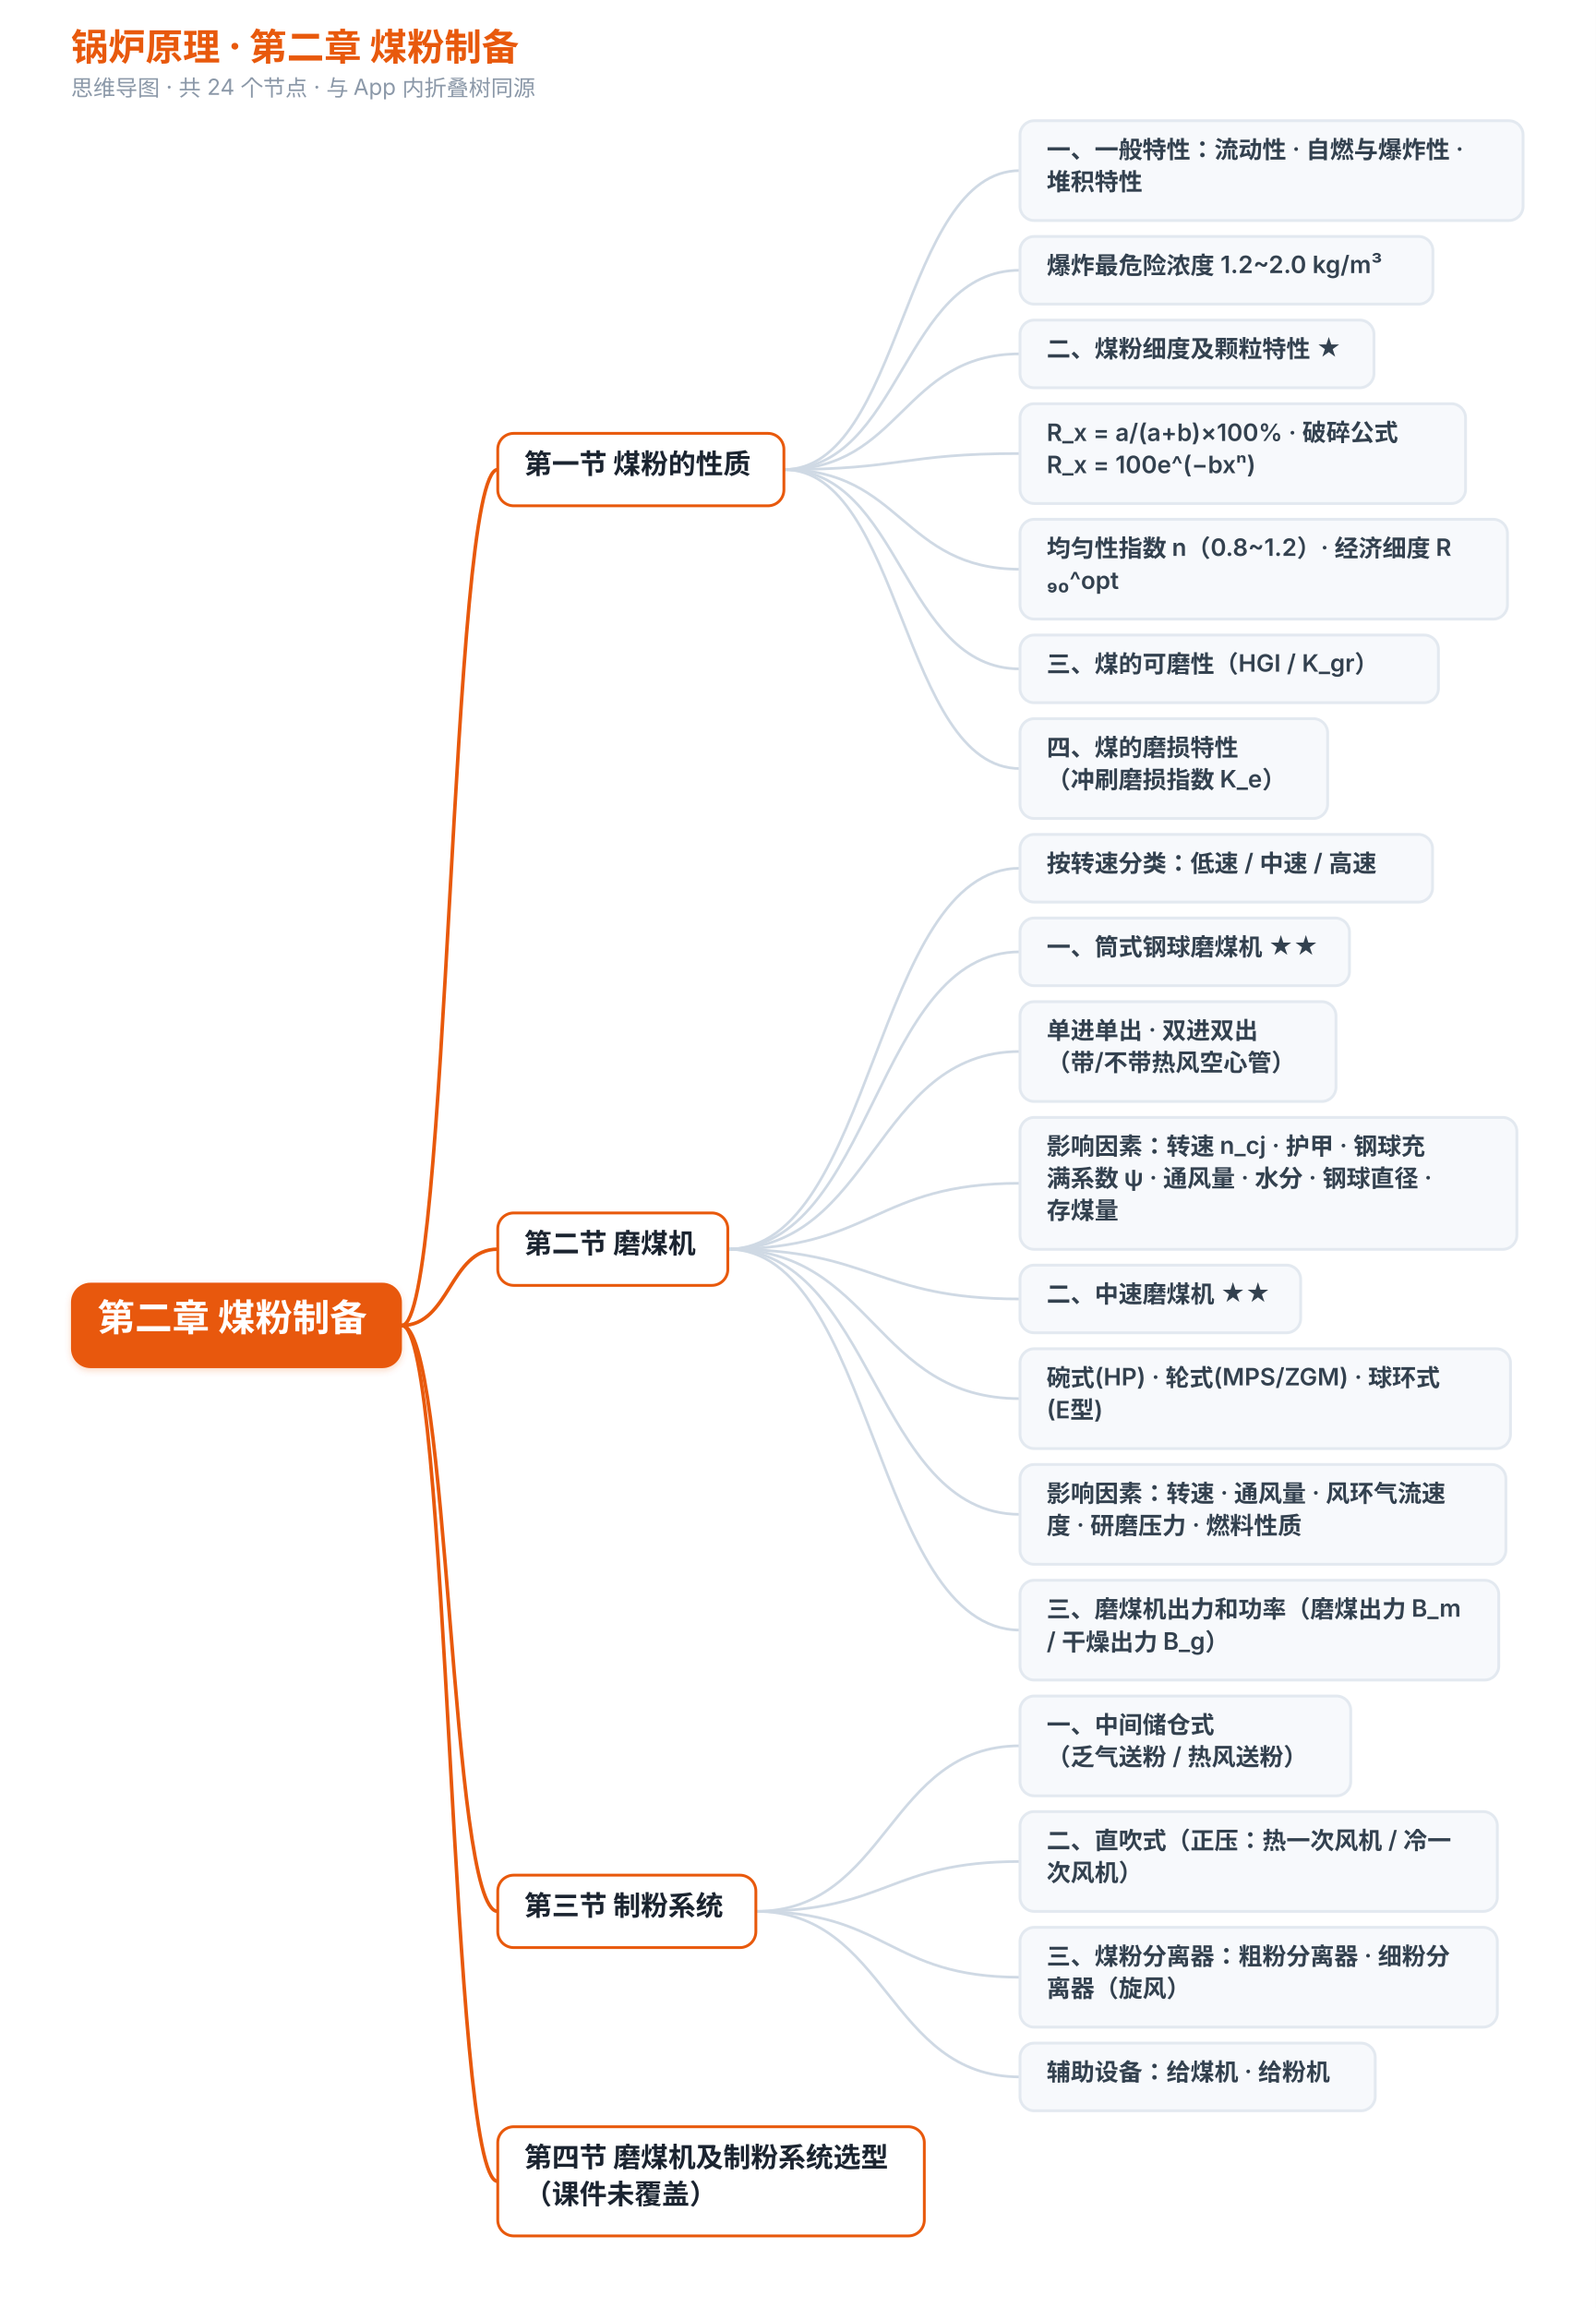
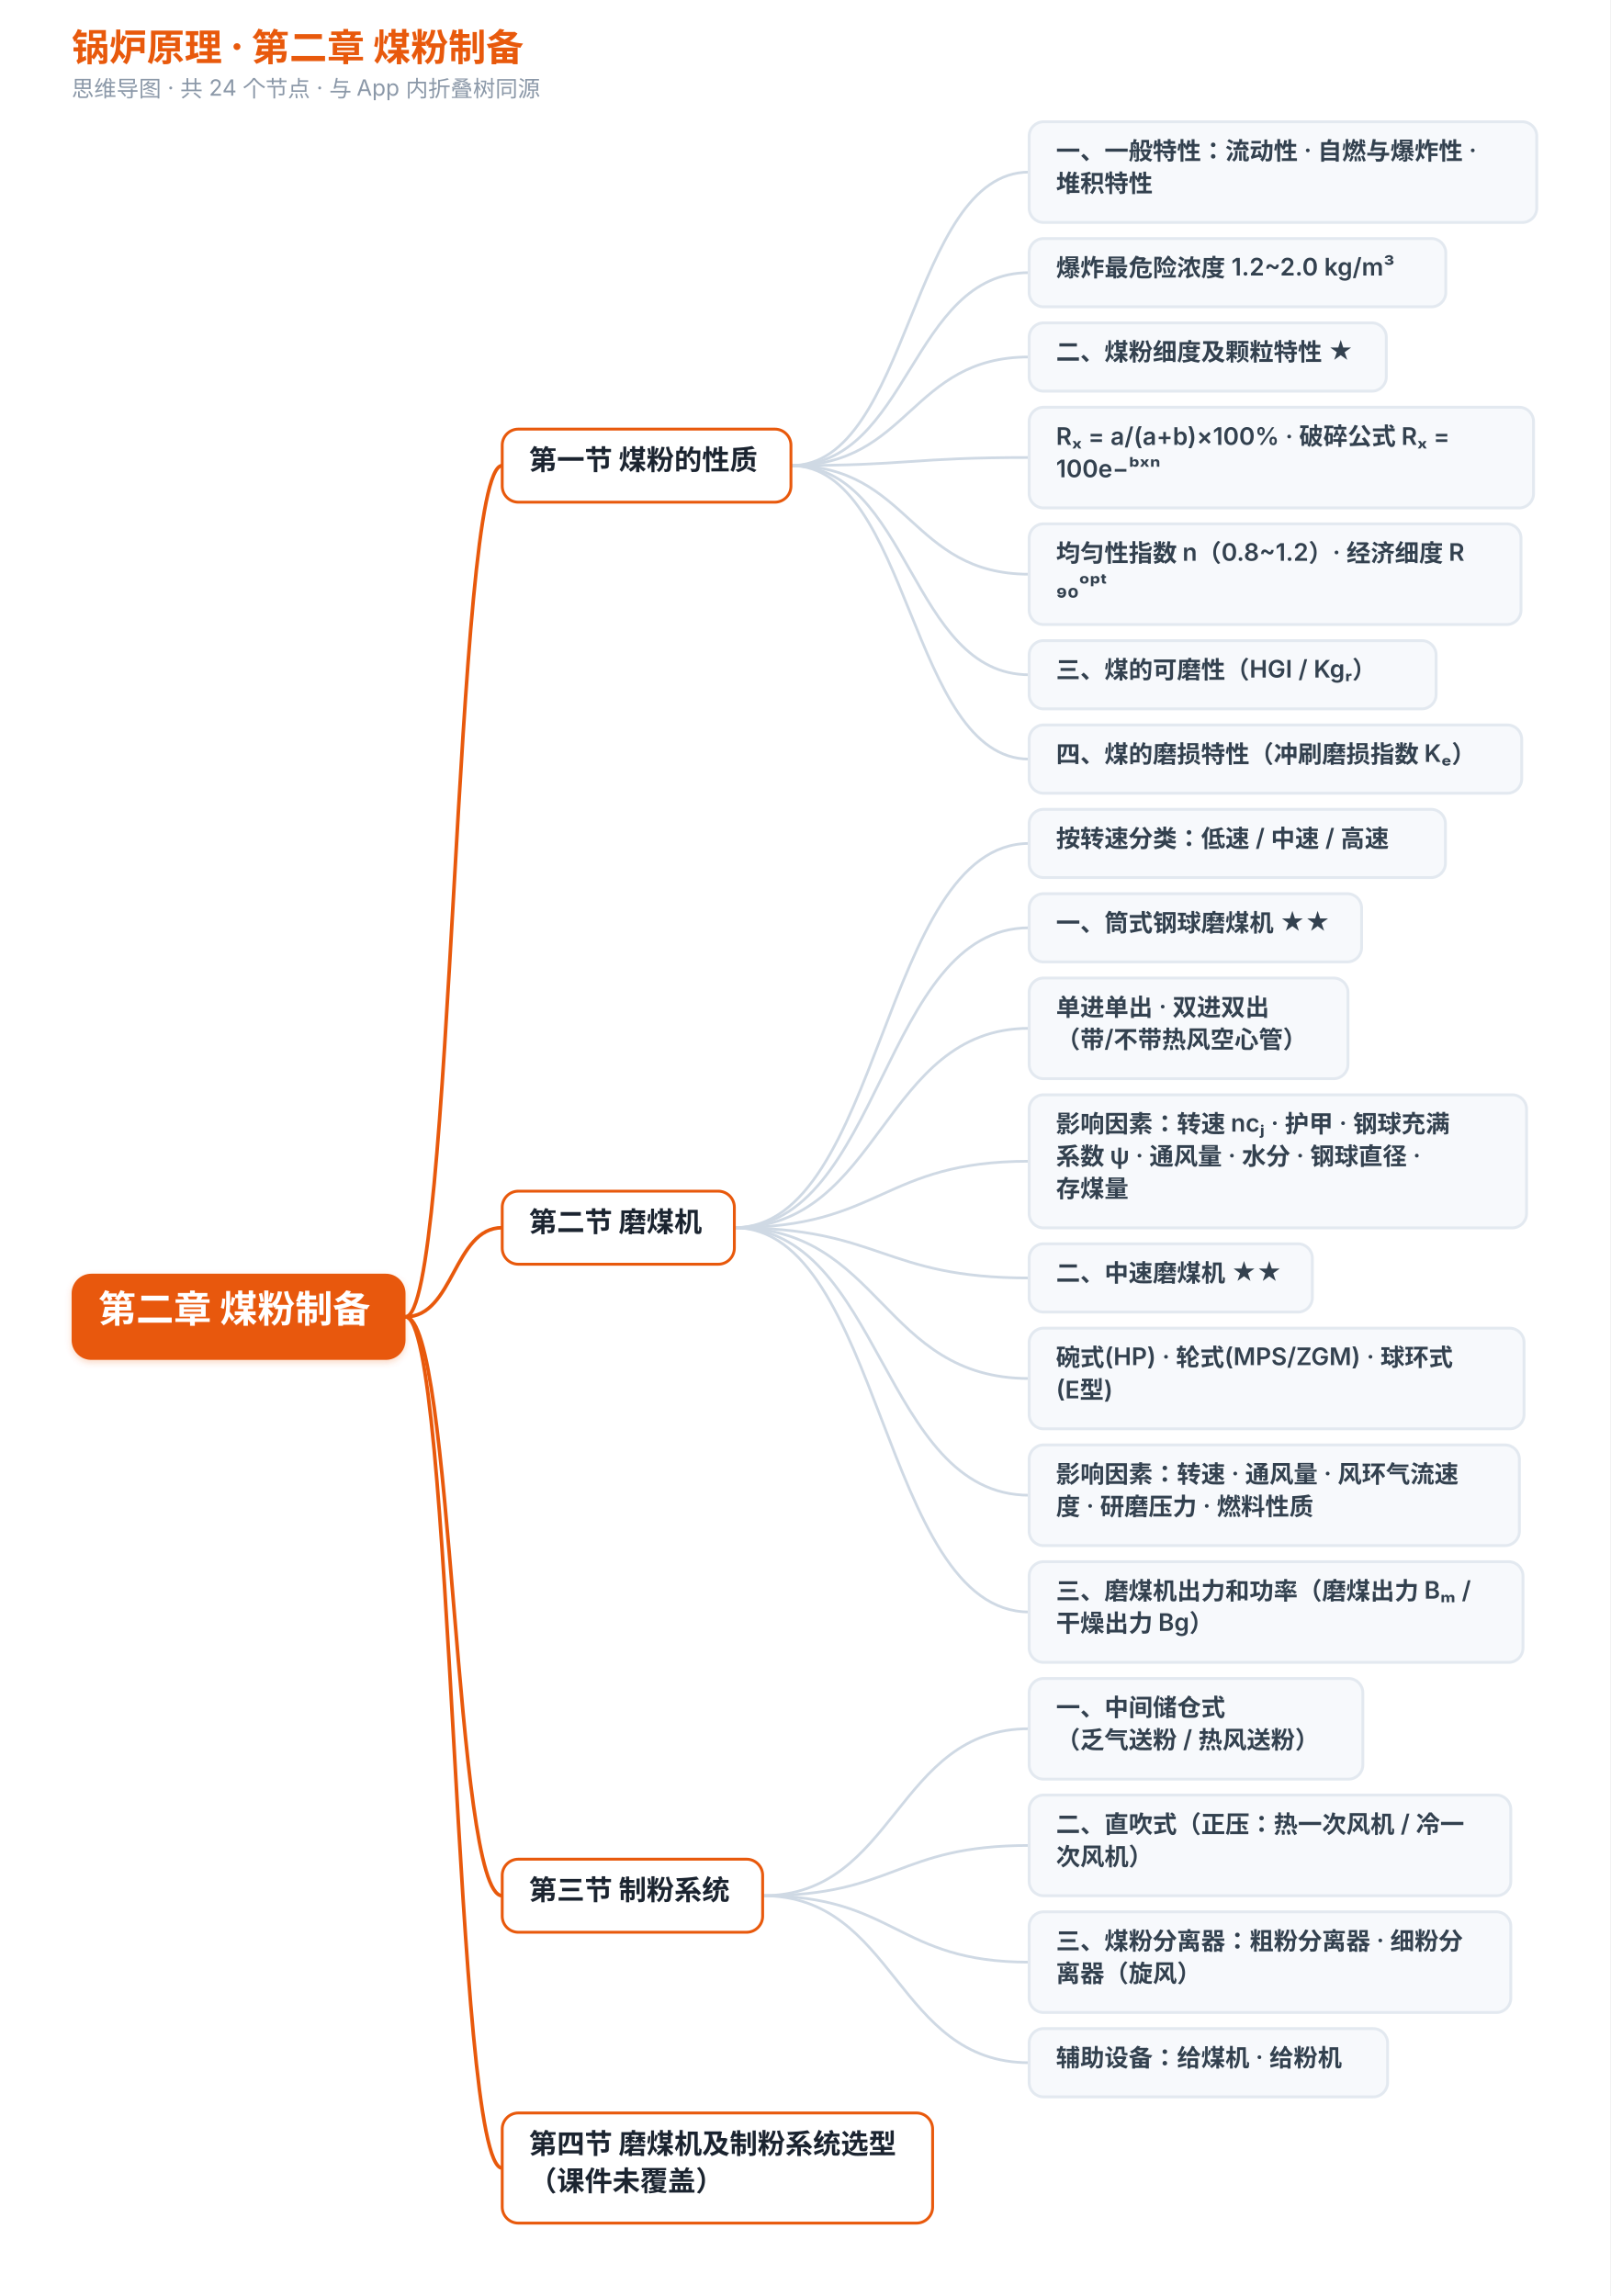
- <svg xmlns="http://www.w3.org/2000/svg" viewBox="0 0 899 1300" width="899" height="1300">
+ <svg xmlns="http://www.w3.org/2000/svg" viewBox="0 0 899 1282" width="899" height="1282">
  <defs>
    <filter id="sh" x="-20%" y="-20%" width="140%" height="140%">
      <feDropShadow dx="0" dy="1.5" stdDeviation="2" flood-color="#e8590c" flood-opacity="0.22" />
    </filter>
  </defs>
  <rect width="100%" height="100%" fill="#ffffff" />
  <g font-family="-apple-system,BlinkMacSystemFont,'Segoe UI','Microsoft YaHei','PingFang SC',sans-serif">
    <text x="40" y="34" font-size="21" font-weight="800" fill="#e8590c">锅炉原理 · 第二章 煤粉制备</text>
    <text x="40" y="54" font-size="12.5" fill="#8b98a8">思维导图 · 共 24 个节点 · 与 App 内折叠树同源</text>
-     <path d="M226.366,746.573 C253.366,746.573 253.366,264.495 280.366,264.495" fill="none" stroke="#e8590c" stroke-width="2" stroke-linecap="round" />
-     <path d="M226.366,746.573 C253.366,746.573 253.366,703.598 280.366,703.598" fill="none" stroke="#e8590c" stroke-width="2" stroke-linecap="round" />
-     <path d="M226.366,746.573 C253.366,746.573 253.366,1076.588 280.366,1076.588" fill="none" stroke="#e8590c" stroke-width="2" stroke-linecap="round" />
-     <path d="M226.366,746.573 C253.366,746.573 253.366,1228.65 280.366,1228.65" fill="none" stroke="#e8590c" stroke-width="2" stroke-linecap="round" />
-     <path d="M441.589,264.495 C508.114,264.495 508.114,96.09 574.639,96.09" fill="none" stroke="#cfd9e4" stroke-width="1.5" stroke-linecap="round" />
-     <path d="M441.589,264.495 C508.114,264.495 508.114,152.225 574.639,152.225" fill="none" stroke="#cfd9e4" stroke-width="1.5" stroke-linecap="round" />
-     <path d="M441.589,264.495 C508.114,264.495 508.114,199.315 574.639,199.315" fill="none" stroke="#cfd9e4" stroke-width="1.5" stroke-linecap="round" />
-     <path d="M441.589,264.495 C508.114,264.495 508.114,255.45 574.639,255.45" fill="none" stroke="#cfd9e4" stroke-width="1.5" stroke-linecap="round" />
-     <path d="M441.589,264.495 C508.114,264.495 508.114,320.63 574.639,320.63" fill="none" stroke="#cfd9e4" stroke-width="1.5" stroke-linecap="round" />
-     <path d="M441.589,264.495 C508.114,264.495 508.114,376.765 574.639,376.765" fill="none" stroke="#cfd9e4" stroke-width="1.5" stroke-linecap="round" />
-     <path d="M441.589,264.495 C508.114,264.495 508.114,432.9 574.639,432.9" fill="none" stroke="#cfd9e4" stroke-width="1.5" stroke-linecap="round" />
-     <path d="M409.969,703.598 C492.304,703.598 492.304,489.035 574.639,489.035" fill="none" stroke="#cfd9e4" stroke-width="1.5" stroke-linecap="round" />
-     <path d="M409.969,703.598 C492.304,703.598 492.304,536.125 574.639,536.125" fill="none" stroke="#cfd9e4" stroke-width="1.5" stroke-linecap="round" />
-     <path d="M409.969,703.598 C492.304,703.598 492.304,592.26 574.639,592.26" fill="none" stroke="#cfd9e4" stroke-width="1.5" stroke-linecap="round" />
-     <path d="M409.969,703.598 C492.304,703.598 492.304,666.485 574.639,666.485" fill="none" stroke="#cfd9e4" stroke-width="1.5" stroke-linecap="round" />
-     <path d="M409.969,703.598 C492.304,703.598 492.304,731.665 574.639,731.665" fill="none" stroke="#cfd9e4" stroke-width="1.5" stroke-linecap="round" />
-     <path d="M409.969,703.598 C492.304,703.598 492.304,787.8 574.639,787.8" fill="none" stroke="#cfd9e4" stroke-width="1.5" stroke-linecap="round" />
-     <path d="M409.969,703.598 C492.304,703.598 492.304,852.98 574.639,852.98" fill="none" stroke="#cfd9e4" stroke-width="1.5" stroke-linecap="round" />
-     <path d="M409.969,703.598 C492.304,703.598 492.304,918.16 574.639,918.16" fill="none" stroke="#cfd9e4" stroke-width="1.5" stroke-linecap="round" />
-     <path d="M425.779,1076.588 C500.209,1076.588 500.209,983.34 574.639,983.34" fill="none" stroke="#cfd9e4" stroke-width="1.5" stroke-linecap="round" />
-     <path d="M425.779,1076.588 C500.209,1076.588 500.209,1048.52 574.639,1048.52" fill="none" stroke="#cfd9e4" stroke-width="1.5" stroke-linecap="round" />
-     <path d="M425.779,1076.588 C500.209,1076.588 500.209,1113.7 574.639,1113.7" fill="none" stroke="#cfd9e4" stroke-width="1.5" stroke-linecap="round" />
-     <path d="M425.779,1076.588 C500.209,1076.588 500.209,1169.835 574.639,1169.835" fill="none" stroke="#cfd9e4" stroke-width="1.5" stroke-linecap="round" />
-     <rect x="40.0" y="722.5" width="186.4" height="48.1" rx="11" fill="#e8590c" stroke="none" filter="url(#sh)" />
-     <text x="55.0" y="749.7" font-size="21" font-weight="700" fill="#ffffff" xml:space="preserve">第二章 煤粉制备</text>
-     <rect x="280.4" y="244.1" width="161.2" height="40.8" rx="9" fill="#ffffff" stroke="#e8590c" stroke-width="1.6" />
-     <text x="295.4" y="266.8" font-size="15.5" font-weight="700" fill="#1b2430" xml:space="preserve">第一节 煤粉的性质</text>
+     <path d="M226.366,735.266 C253.366,735.266 253.366,259.973 280.366,259.973" fill="none" stroke="#e8590c" stroke-width="2" stroke-linecap="round" />
+     <path d="M226.366,735.266 C253.366,735.266 253.366,685.508 280.366,685.508" fill="none" stroke="#e8590c" stroke-width="2" stroke-linecap="round" />
+     <path d="M226.366,735.266 C253.366,735.266 253.366,1058.498 280.366,1058.498" fill="none" stroke="#e8590c" stroke-width="2" stroke-linecap="round" />
+     <path d="M226.366,735.266 C253.366,735.266 253.366,1210.56 280.366,1210.56" fill="none" stroke="#e8590c" stroke-width="2" stroke-linecap="round" />
+     <path d="M441.589,259.973 C508.114,259.973 508.114,96.09 574.639,96.09" fill="none" stroke="#cfd9e4" stroke-width="1.5" stroke-linecap="round" />
+     <path d="M441.589,259.973 C508.114,259.973 508.114,152.225 574.639,152.225" fill="none" stroke="#cfd9e4" stroke-width="1.5" stroke-linecap="round" />
+     <path d="M441.589,259.973 C508.114,259.973 508.114,199.315 574.639,199.315" fill="none" stroke="#cfd9e4" stroke-width="1.5" stroke-linecap="round" />
+     <path d="M441.589,259.973 C508.114,259.973 508.114,255.45 574.639,255.45" fill="none" stroke="#cfd9e4" stroke-width="1.5" stroke-linecap="round" />
+     <path d="M441.589,259.973 C508.114,259.973 508.114,320.63 574.639,320.63" fill="none" stroke="#cfd9e4" stroke-width="1.5" stroke-linecap="round" />
+     <path d="M441.589,259.973 C508.114,259.973 508.114,376.765 574.639,376.765" fill="none" stroke="#cfd9e4" stroke-width="1.5" stroke-linecap="round" />
+     <path d="M441.589,259.973 C508.114,259.973 508.114,423.855 574.639,423.855" fill="none" stroke="#cfd9e4" stroke-width="1.5" stroke-linecap="round" />
+     <path d="M409.969,685.508 C492.304,685.508 492.304,470.945 574.639,470.945" fill="none" stroke="#cfd9e4" stroke-width="1.5" stroke-linecap="round" />
+     <path d="M409.969,685.508 C492.304,685.508 492.304,518.035 574.639,518.035" fill="none" stroke="#cfd9e4" stroke-width="1.5" stroke-linecap="round" />
+     <path d="M409.969,685.508 C492.304,685.508 492.304,574.17 574.639,574.17" fill="none" stroke="#cfd9e4" stroke-width="1.5" stroke-linecap="round" />
+     <path d="M409.969,685.508 C492.304,685.508 492.304,648.395 574.639,648.395" fill="none" stroke="#cfd9e4" stroke-width="1.5" stroke-linecap="round" />
+     <path d="M409.969,685.508 C492.304,685.508 492.304,713.575 574.639,713.575" fill="none" stroke="#cfd9e4" stroke-width="1.5" stroke-linecap="round" />
+     <path d="M409.969,685.508 C492.304,685.508 492.304,769.71 574.639,769.71" fill="none" stroke="#cfd9e4" stroke-width="1.5" stroke-linecap="round" />
+     <path d="M409.969,685.508 C492.304,685.508 492.304,834.89 574.639,834.89" fill="none" stroke="#cfd9e4" stroke-width="1.5" stroke-linecap="round" />
+     <path d="M409.969,685.508 C492.304,685.508 492.304,900.07 574.639,900.07" fill="none" stroke="#cfd9e4" stroke-width="1.5" stroke-linecap="round" />
+     <path d="M425.779,1058.498 C500.209,1058.498 500.209,965.25 574.639,965.25" fill="none" stroke="#cfd9e4" stroke-width="1.5" stroke-linecap="round" />
+     <path d="M425.779,1058.498 C500.209,1058.498 500.209,1030.43 574.639,1030.43" fill="none" stroke="#cfd9e4" stroke-width="1.5" stroke-linecap="round" />
+     <path d="M425.779,1058.498 C500.209,1058.498 500.209,1095.61 574.639,1095.61" fill="none" stroke="#cfd9e4" stroke-width="1.5" stroke-linecap="round" />
+     <path d="M425.779,1058.498 C500.209,1058.498 500.209,1151.745 574.639,1151.745" fill="none" stroke="#cfd9e4" stroke-width="1.5" stroke-linecap="round" />
+     <rect x="40.0" y="711.2" width="186.4" height="48.1" rx="11" fill="#e8590c" stroke="none" filter="url(#sh)" />
+     <text x="55.0" y="738.4" font-size="21" font-weight="700" fill="#ffffff" xml:space="preserve">第二章 煤粉制备</text>
+     <rect x="280.4" y="239.6" width="161.2" height="40.8" rx="9" fill="#ffffff" stroke="#e8590c" stroke-width="1.6" />
+     <text x="295.4" y="262.3" font-size="15.5" font-weight="700" fill="#1b2430" xml:space="preserve">第一节 煤粉的性质</text>
    <rect x="574.6" y="68.0" width="283.4" height="56.2" rx="8" fill="#f7f9fc" stroke="#e3e9f0" stroke-width="1.6" />
    <text x="589.6" y="89.1" font-size="13.5" font-weight="600" fill="#33414f" xml:space="preserve">一、一般特性：流动性 · 自燃与爆炸性 ·</text>
    <text x="589.6" y="107.2" font-size="13.5" font-weight="600" fill="#33414f" xml:space="preserve">堆积特性</text>
    <rect x="574.6" y="133.2" width="232.6" height="38.1" rx="8" fill="#f7f9fc" stroke="#e3e9f0" stroke-width="1.6" />
    <text x="589.6" y="154.3" font-size="13.5" font-weight="600" fill="#33414f" xml:space="preserve">爆炸最危险浓度 1.2~2.0 kg/m³</text>
    <rect x="574.6" y="180.3" width="199.4" height="38.1" rx="8" fill="#f7f9fc" stroke="#e3e9f0" stroke-width="1.6" />
    <text x="589.6" y="201.3" font-size="13.5" font-weight="600" fill="#33414f" xml:space="preserve">二、煤粉细度及颗粒特性 ★</text>
-     <rect x="574.6" y="227.4" width="251.0" height="56.2" rx="8" fill="#f7f9fc" stroke="#e3e9f0" stroke-width="1.6" />
-     <text x="589.6" y="248.4" font-size="13.5" font-weight="600" fill="#33414f" xml:space="preserve">R_x = a/(a+b)×100% · 破碎公式</text>
-     <text x="589.6" y="266.5" font-size="13.5" font-weight="600" fill="#33414f" xml:space="preserve">R_x = 100e^(−bxⁿ)</text>
+     <rect x="574.6" y="227.4" width="281.6" height="56.2" rx="8" fill="#f7f9fc" stroke="#e3e9f0" stroke-width="1.6" />
+     <text x="589.6" y="248.4" font-size="13.5" font-weight="600" fill="#33414f" xml:space="preserve">Rₓ = a/(a+b)×100% · 破碎公式 Rₓ =</text>
+     <text x="589.6" y="266.5" font-size="13.5" font-weight="600" fill="#33414f" xml:space="preserve">100e−ᵇˣⁿ</text>
    <rect x="574.6" y="292.5" width="274.6" height="56.2" rx="8" fill="#f7f9fc" stroke="#e3e9f0" stroke-width="1.6" />
    <text x="589.6" y="313.6" font-size="13.5" font-weight="600" fill="#33414f" xml:space="preserve">均匀性指数 n（0.8~1.2）· 经济细度 R</text>
-     <text x="589.6" y="331.7" font-size="13.5" font-weight="600" fill="#33414f" xml:space="preserve">₉₀^opt</text>
-     <rect x="574.6" y="357.7" width="235.7" height="38.1" rx="8" fill="#f7f9fc" stroke="#e3e9f0" stroke-width="1.6" />
-     <text x="589.6" y="378.8" font-size="13.5" font-weight="600" fill="#33414f" xml:space="preserve">三、煤的可磨性（HGI / K_gr）</text>
-     <rect x="574.6" y="404.8" width="173.3" height="56.2" rx="8" fill="#f7f9fc" stroke="#e3e9f0" stroke-width="1.6" />
-     <text x="589.6" y="425.9" font-size="13.5" font-weight="600" fill="#33414f" xml:space="preserve">四、煤的磨损特性</text>
-     <text x="589.6" y="444.0" font-size="13.5" font-weight="600" fill="#33414f" xml:space="preserve">（冲刷磨损指数 K_e）</text>
-     <rect x="280.4" y="683.2" width="129.6" height="40.8" rx="9" fill="#ffffff" stroke="#e8590c" stroke-width="1.6" />
-     <text x="295.4" y="705.9" font-size="15.5" font-weight="700" fill="#1b2430" xml:space="preserve">第二节 磨煤机</text>
-     <rect x="574.6" y="470.0" width="232.4" height="38.1" rx="8" fill="#f7f9fc" stroke="#e3e9f0" stroke-width="1.6" />
-     <text x="589.6" y="491.1" font-size="13.5" font-weight="600" fill="#33414f" xml:space="preserve">按转速分类：低速 / 中速 / 高速</text>
-     <rect x="574.6" y="517.1" width="185.6" height="38.1" rx="8" fill="#f7f9fc" stroke="#e3e9f0" stroke-width="1.6" />
-     <text x="589.6" y="538.2" font-size="13.5" font-weight="600" fill="#33414f" xml:space="preserve">一、筒式钢球磨煤机 ★★</text>
-     <rect x="574.6" y="564.2" width="178.0" height="56.2" rx="8" fill="#f7f9fc" stroke="#e3e9f0" stroke-width="1.6" />
-     <text x="589.6" y="585.2" font-size="13.5" font-weight="600" fill="#33414f" xml:space="preserve">单进单出 · 双进双出</text>
-     <text x="589.6" y="603.3" font-size="13.5" font-weight="600" fill="#33414f" xml:space="preserve">（带/不带热风空心管）</text>
-     <rect x="574.6" y="629.4" width="279.9" height="74.3" rx="8" fill="#f7f9fc" stroke="#e3e9f0" stroke-width="1.6" />
-     <text x="589.6" y="650.4" font-size="13.5" font-weight="600" fill="#33414f" xml:space="preserve">影响因素：转速 n_cj · 护甲 · 钢球充</text>
-     <text x="589.6" y="668.5" font-size="13.5" font-weight="600" fill="#33414f" xml:space="preserve">满系数 ψ · 通风量 · 水分 · 钢球直径 ·</text>
-     <text x="589.6" y="686.6" font-size="13.5" font-weight="600" fill="#33414f" xml:space="preserve">存煤量</text>
-     <rect x="574.6" y="712.6" width="158.1" height="38.1" rx="8" fill="#f7f9fc" stroke="#e3e9f0" stroke-width="1.6" />
-     <text x="589.6" y="733.7" font-size="13.5" font-weight="600" fill="#33414f" xml:space="preserve">二、中速磨煤机 ★★</text>
-     <rect x="574.6" y="759.7" width="276.3" height="56.2" rx="8" fill="#f7f9fc" stroke="#e3e9f0" stroke-width="1.6" />
-     <text x="589.6" y="780.8" font-size="13.5" font-weight="600" fill="#33414f" xml:space="preserve">碗式(HP) · 轮式(MPS/ZGM) · 球环式</text>
-     <text x="589.6" y="798.9" font-size="13.5" font-weight="600" fill="#33414f" xml:space="preserve">(E型)</text>
-     <rect x="574.6" y="824.9" width="273.7" height="56.2" rx="8" fill="#f7f9fc" stroke="#e3e9f0" stroke-width="1.6" />
-     <text x="589.6" y="846.0" font-size="13.5" font-weight="600" fill="#33414f" xml:space="preserve">影响因素：转速 · 通风量 · 风环气流速</text>
-     <text x="589.6" y="864.1" font-size="13.5" font-weight="600" fill="#33414f" xml:space="preserve">度 · 研磨压力 · 燃料性质</text>
-     <rect x="574.6" y="890.1" width="269.7" height="56.2" rx="8" fill="#f7f9fc" stroke="#e3e9f0" stroke-width="1.6" />
-     <text x="589.6" y="911.1" font-size="13.5" font-weight="600" fill="#33414f" xml:space="preserve">三、磨煤机出力和功率（磨煤出力 B_m</text>
-     <text x="589.6" y="929.2" font-size="13.5" font-weight="600" fill="#33414f" xml:space="preserve">/ 干燥出力 B_g）</text>
-     <rect x="280.4" y="1056.2" width="145.4" height="40.8" rx="9" fill="#ffffff" stroke="#e8590c" stroke-width="1.6" />
-     <text x="295.4" y="1078.9" font-size="15.5" font-weight="700" fill="#1b2430" xml:space="preserve">第三节 制粉系统</text>
-     <rect x="574.6" y="955.3" width="186.3" height="56.2" rx="8" fill="#f7f9fc" stroke="#e3e9f0" stroke-width="1.6" />
-     <text x="589.6" y="976.3" font-size="13.5" font-weight="600" fill="#33414f" xml:space="preserve">一、中间储仓式</text>
-     <text x="589.6" y="994.4" font-size="13.5" font-weight="600" fill="#33414f" xml:space="preserve">（乏气送粉 / 热风送粉）</text>
-     <rect x="574.6" y="1020.4" width="268.9" height="56.2" rx="8" fill="#f7f9fc" stroke="#e3e9f0" stroke-width="1.6" />
-     <text x="589.6" y="1041.5" font-size="13.5" font-weight="600" fill="#33414f" xml:space="preserve">二、直吹式（正压：热一次风机 / 冷一</text>
-     <text x="589.6" y="1059.6" font-size="13.5" font-weight="600" fill="#33414f" xml:space="preserve">次风机）</text>
-     <rect x="574.6" y="1085.6" width="268.9" height="56.2" rx="8" fill="#f7f9fc" stroke="#e3e9f0" stroke-width="1.6" />
-     <text x="589.6" y="1106.7" font-size="13.5" font-weight="600" fill="#33414f" xml:space="preserve">三、煤粉分离器：粗粉分离器 · 细粉分</text>
-     <text x="589.6" y="1124.8" font-size="13.5" font-weight="600" fill="#33414f" xml:space="preserve">离器（旋风）</text>
-     <rect x="574.6" y="1150.8" width="200.1" height="38.1" rx="8" fill="#f7f9fc" stroke="#e3e9f0" stroke-width="1.6" />
-     <text x="589.6" y="1171.9" font-size="13.5" font-weight="600" fill="#33414f" xml:space="preserve">辅助设备：给煤机 · 给粉机</text>
-     <rect x="280.4" y="1197.9" width="240.3" height="61.5" rx="9" fill="#ffffff" stroke="#e8590c" stroke-width="1.6" />
-     <text x="295.4" y="1220.6" font-size="15.5" font-weight="700" fill="#1b2430" xml:space="preserve">第四节 磨煤机及制粉系统选型</text>
-     <text x="295.4" y="1241.4" font-size="15.5" font-weight="700" fill="#1b2430" xml:space="preserve">（课件未覆盖）</text>
+     <text x="589.6" y="331.7" font-size="13.5" font-weight="600" fill="#33414f" xml:space="preserve">₉₀ᵒᵖᵗ</text>
+     <rect x="574.6" y="357.7" width="227.2" height="38.1" rx="8" fill="#f7f9fc" stroke="#e3e9f0" stroke-width="1.6" />
+     <text x="589.6" y="378.8" font-size="13.5" font-weight="600" fill="#33414f" xml:space="preserve">三、煤的可磨性（HGI / Kgᵣ）</text>
+     <rect x="574.6" y="404.8" width="275.0" height="38.1" rx="8" fill="#f7f9fc" stroke="#e3e9f0" stroke-width="1.6" />
+     <text x="589.6" y="425.9" font-size="13.5" font-weight="600" fill="#33414f" xml:space="preserve">四、煤的磨损特性（冲刷磨损指数 Kₑ）</text>
+     <rect x="280.4" y="665.1" width="129.6" height="40.8" rx="9" fill="#ffffff" stroke="#e8590c" stroke-width="1.6" />
+     <text x="295.4" y="687.8" font-size="15.5" font-weight="700" fill="#1b2430" xml:space="preserve">第二节 磨煤机</text>
+     <rect x="574.6" y="451.9" width="232.4" height="38.1" rx="8" fill="#f7f9fc" stroke="#e3e9f0" stroke-width="1.6" />
+     <text x="589.6" y="473.0" font-size="13.5" font-weight="600" fill="#33414f" xml:space="preserve">按转速分类：低速 / 中速 / 高速</text>
+     <rect x="574.6" y="499.0" width="185.6" height="38.1" rx="8" fill="#f7f9fc" stroke="#e3e9f0" stroke-width="1.6" />
+     <text x="589.6" y="520.1" font-size="13.5" font-weight="600" fill="#33414f" xml:space="preserve">一、筒式钢球磨煤机 ★★</text>
+     <rect x="574.6" y="546.1" width="178.0" height="56.2" rx="8" fill="#f7f9fc" stroke="#e3e9f0" stroke-width="1.6" />
+     <text x="589.6" y="567.2" font-size="13.5" font-weight="600" fill="#33414f" xml:space="preserve">单进单出 · 双进双出</text>
+     <text x="589.6" y="585.2" font-size="13.5" font-weight="600" fill="#33414f" xml:space="preserve">（带/不带热风空心管）</text>
+     <rect x="574.6" y="611.3" width="277.7" height="74.3" rx="8" fill="#f7f9fc" stroke="#e3e9f0" stroke-width="1.6" />
+     <text x="589.6" y="632.3" font-size="13.5" font-weight="600" fill="#33414f" xml:space="preserve">影响因素：转速 ncⱼ · 护甲 · 钢球充满</text>
+     <text x="589.6" y="650.4" font-size="13.5" font-weight="600" fill="#33414f" xml:space="preserve">系数 ψ · 通风量 · 水分 · 钢球直径 ·</text>
+     <text x="589.6" y="668.5" font-size="13.5" font-weight="600" fill="#33414f" xml:space="preserve">存煤量</text>
+     <rect x="574.6" y="694.5" width="158.1" height="38.1" rx="8" fill="#f7f9fc" stroke="#e3e9f0" stroke-width="1.6" />
+     <text x="589.6" y="715.6" font-size="13.5" font-weight="600" fill="#33414f" xml:space="preserve">二、中速磨煤机 ★★</text>
+     <rect x="574.6" y="741.6" width="276.3" height="56.2" rx="8" fill="#f7f9fc" stroke="#e3e9f0" stroke-width="1.6" />
+     <text x="589.6" y="762.7" font-size="13.5" font-weight="600" fill="#33414f" xml:space="preserve">碗式(HP) · 轮式(MPS/ZGM) · 球环式</text>
+     <text x="589.6" y="780.8" font-size="13.5" font-weight="600" fill="#33414f" xml:space="preserve">(E型)</text>
+     <rect x="574.6" y="806.8" width="273.7" height="56.2" rx="8" fill="#f7f9fc" stroke="#e3e9f0" stroke-width="1.6" />
+     <text x="589.6" y="827.9" font-size="13.5" font-weight="600" fill="#33414f" xml:space="preserve">影响因素：转速 · 通风量 · 风环气流速</text>
+     <text x="589.6" y="846.0" font-size="13.5" font-weight="600" fill="#33414f" xml:space="preserve">度 · 研磨压力 · 燃料性质</text>
+     <rect x="574.6" y="872.0" width="275.7" height="56.2" rx="8" fill="#f7f9fc" stroke="#e3e9f0" stroke-width="1.6" />
+     <text x="589.6" y="893.1" font-size="13.5" font-weight="600" fill="#33414f" xml:space="preserve">三、磨煤机出力和功率（磨煤出力 Bₘ /</text>
+     <text x="589.6" y="911.1" font-size="13.5" font-weight="600" fill="#33414f" xml:space="preserve">干燥出力 Bg）</text>
+     <rect x="280.4" y="1038.1" width="145.4" height="40.8" rx="9" fill="#ffffff" stroke="#e8590c" stroke-width="1.6" />
+     <text x="295.4" y="1060.8" font-size="15.5" font-weight="700" fill="#1b2430" xml:space="preserve">第三节 制粉系统</text>
+     <rect x="574.6" y="937.2" width="186.3" height="56.2" rx="8" fill="#f7f9fc" stroke="#e3e9f0" stroke-width="1.6" />
+     <text x="589.6" y="958.2" font-size="13.5" font-weight="600" fill="#33414f" xml:space="preserve">一、中间储仓式</text>
+     <text x="589.6" y="976.3" font-size="13.5" font-weight="600" fill="#33414f" xml:space="preserve">（乏气送粉 / 热风送粉）</text>
+     <rect x="574.6" y="1002.3" width="268.9" height="56.2" rx="8" fill="#f7f9fc" stroke="#e3e9f0" stroke-width="1.6" />
+     <text x="589.6" y="1023.4" font-size="13.5" font-weight="600" fill="#33414f" xml:space="preserve">二、直吹式（正压：热一次风机 / 冷一</text>
+     <text x="589.6" y="1041.5" font-size="13.5" font-weight="600" fill="#33414f" xml:space="preserve">次风机）</text>
+     <rect x="574.6" y="1067.5" width="268.9" height="56.2" rx="8" fill="#f7f9fc" stroke="#e3e9f0" stroke-width="1.6" />
+     <text x="589.6" y="1088.6" font-size="13.5" font-weight="600" fill="#33414f" xml:space="preserve">三、煤粉分离器：粗粉分离器 · 细粉分</text>
+     <text x="589.6" y="1106.7" font-size="13.5" font-weight="600" fill="#33414f" xml:space="preserve">离器（旋风）</text>
+     <rect x="574.6" y="1132.7" width="200.1" height="38.1" rx="8" fill="#f7f9fc" stroke="#e3e9f0" stroke-width="1.6" />
+     <text x="589.6" y="1153.8" font-size="13.5" font-weight="600" fill="#33414f" xml:space="preserve">辅助设备：给煤机 · 给粉机</text>
+     <rect x="280.4" y="1179.8" width="240.3" height="61.5" rx="9" fill="#ffffff" stroke="#e8590c" stroke-width="1.6" />
+     <text x="295.4" y="1202.5" font-size="15.5" font-weight="700" fill="#1b2430" xml:space="preserve">第四节 磨煤机及制粉系统选型</text>
+     <text x="295.4" y="1223.3" font-size="15.5" font-weight="700" fill="#1b2430" xml:space="preserve">（课件未覆盖）</text>
  </g>
</svg>
